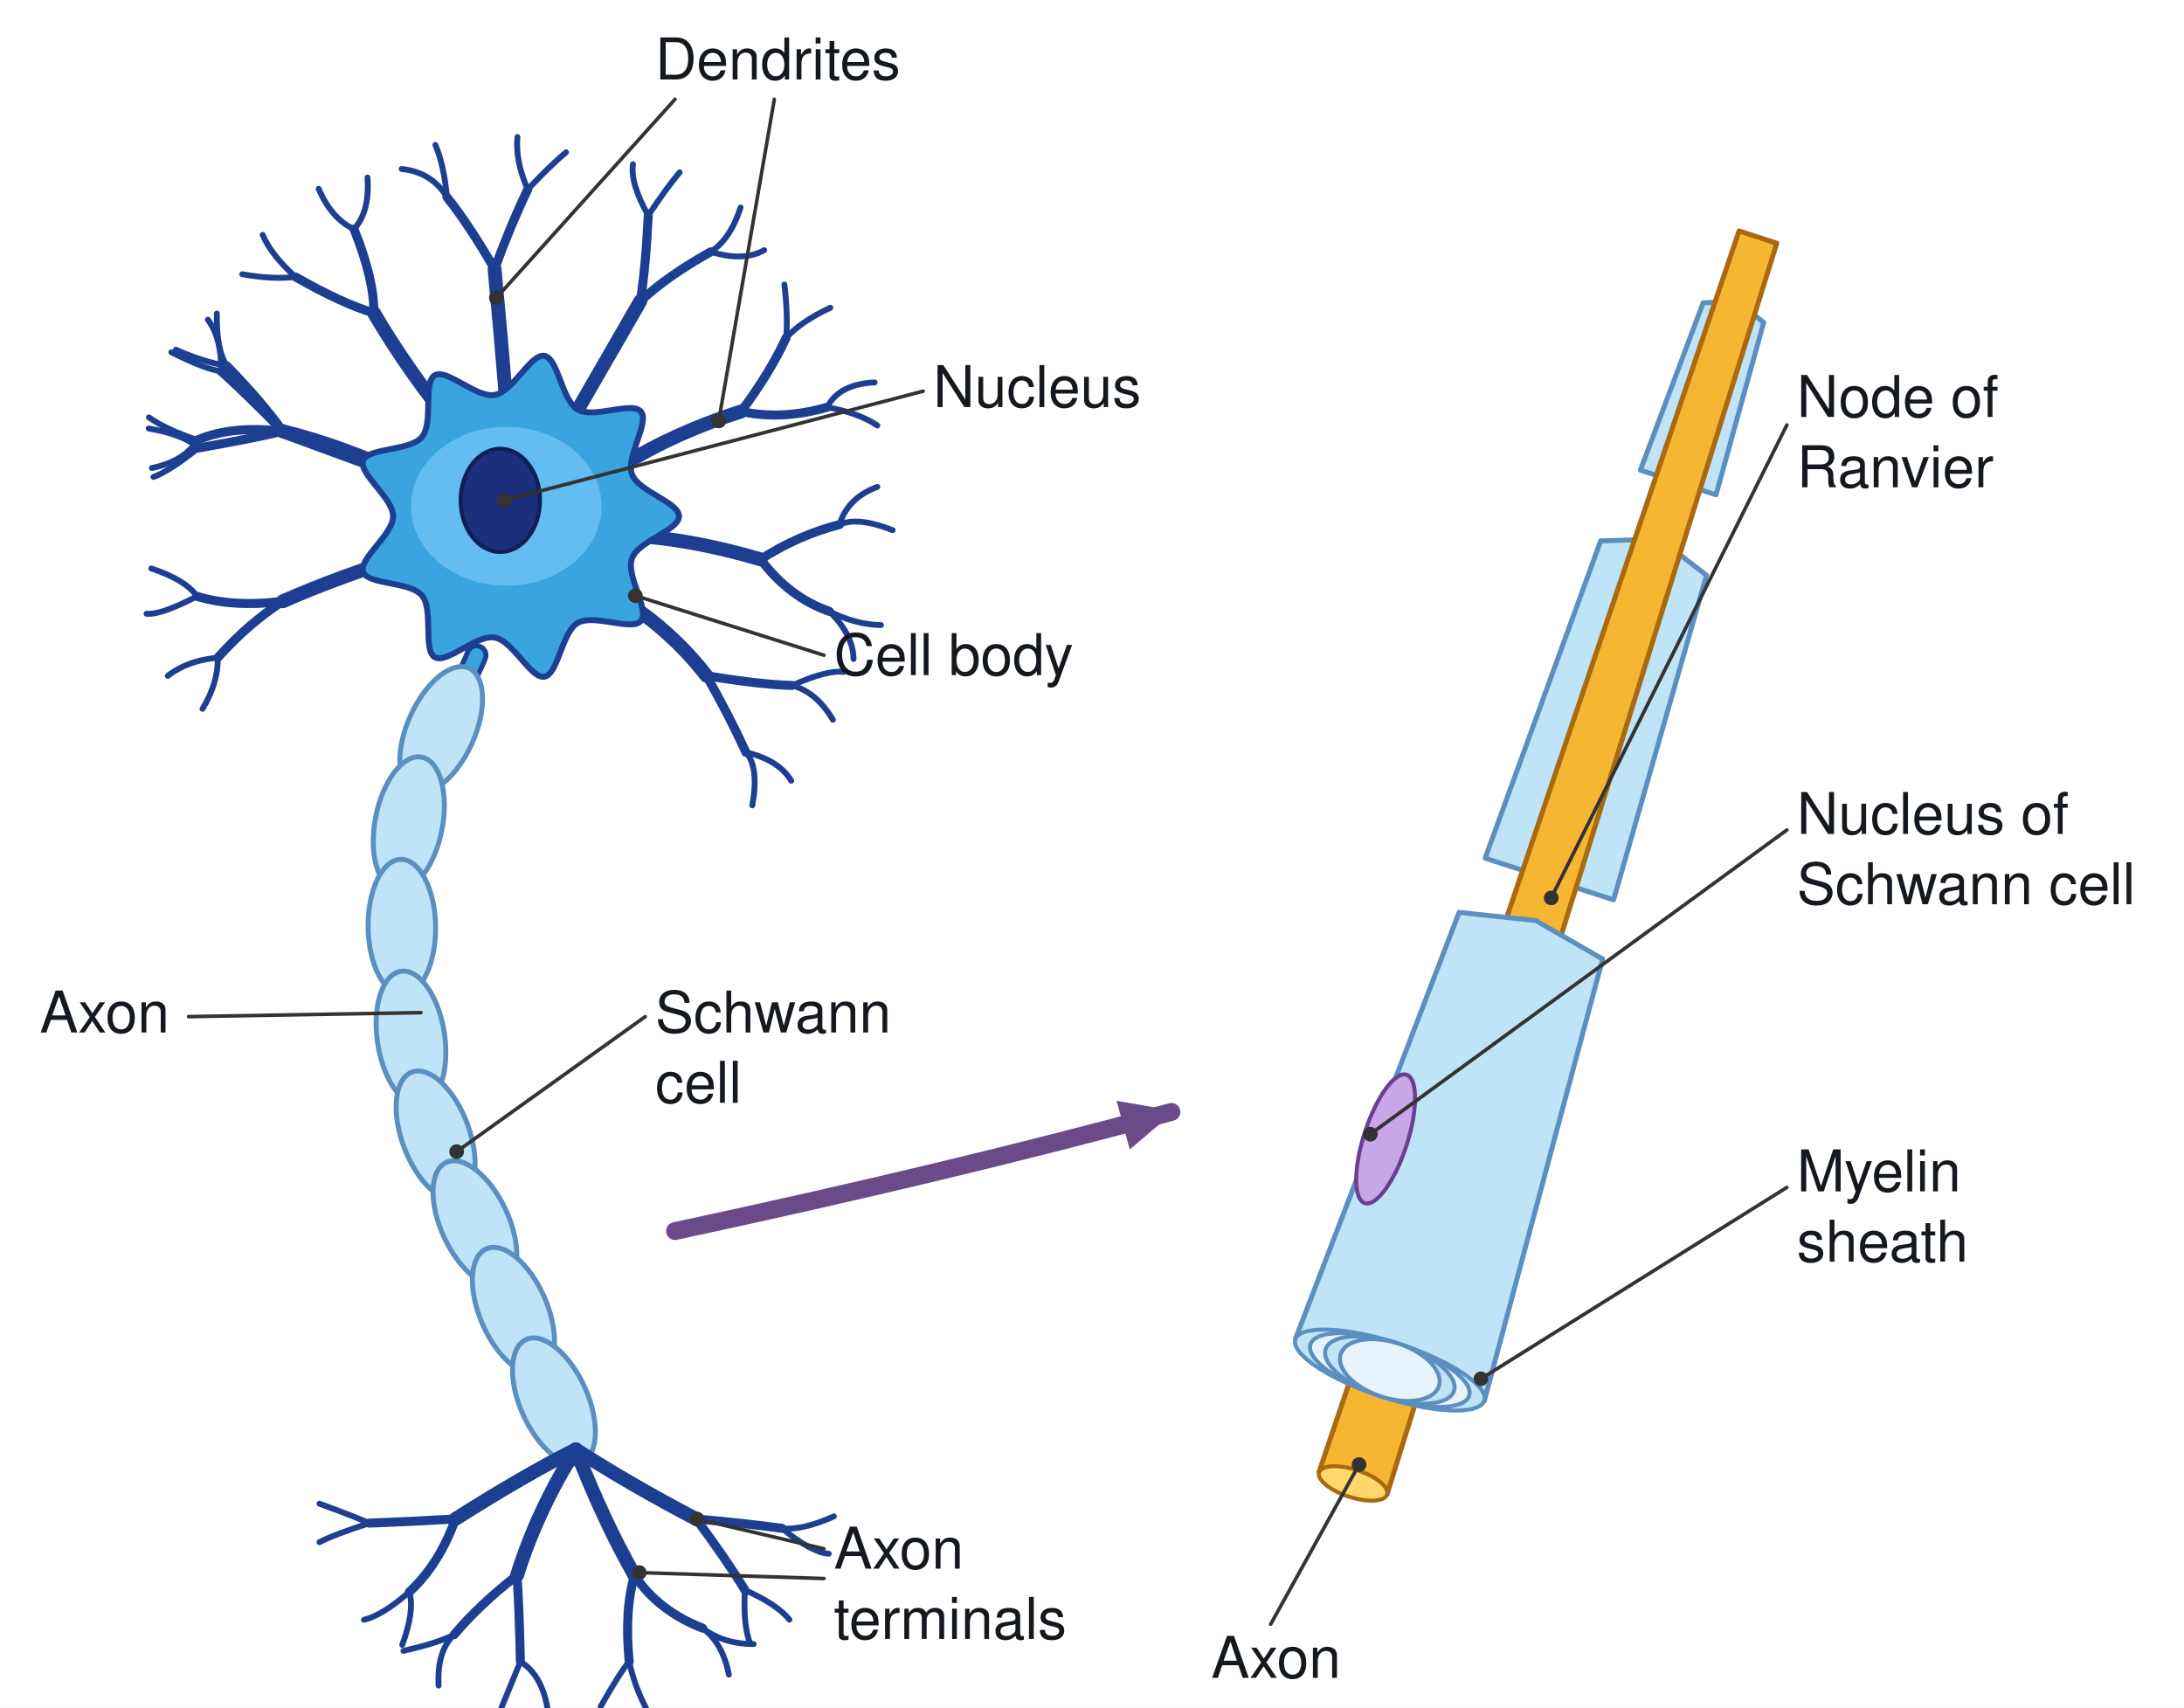
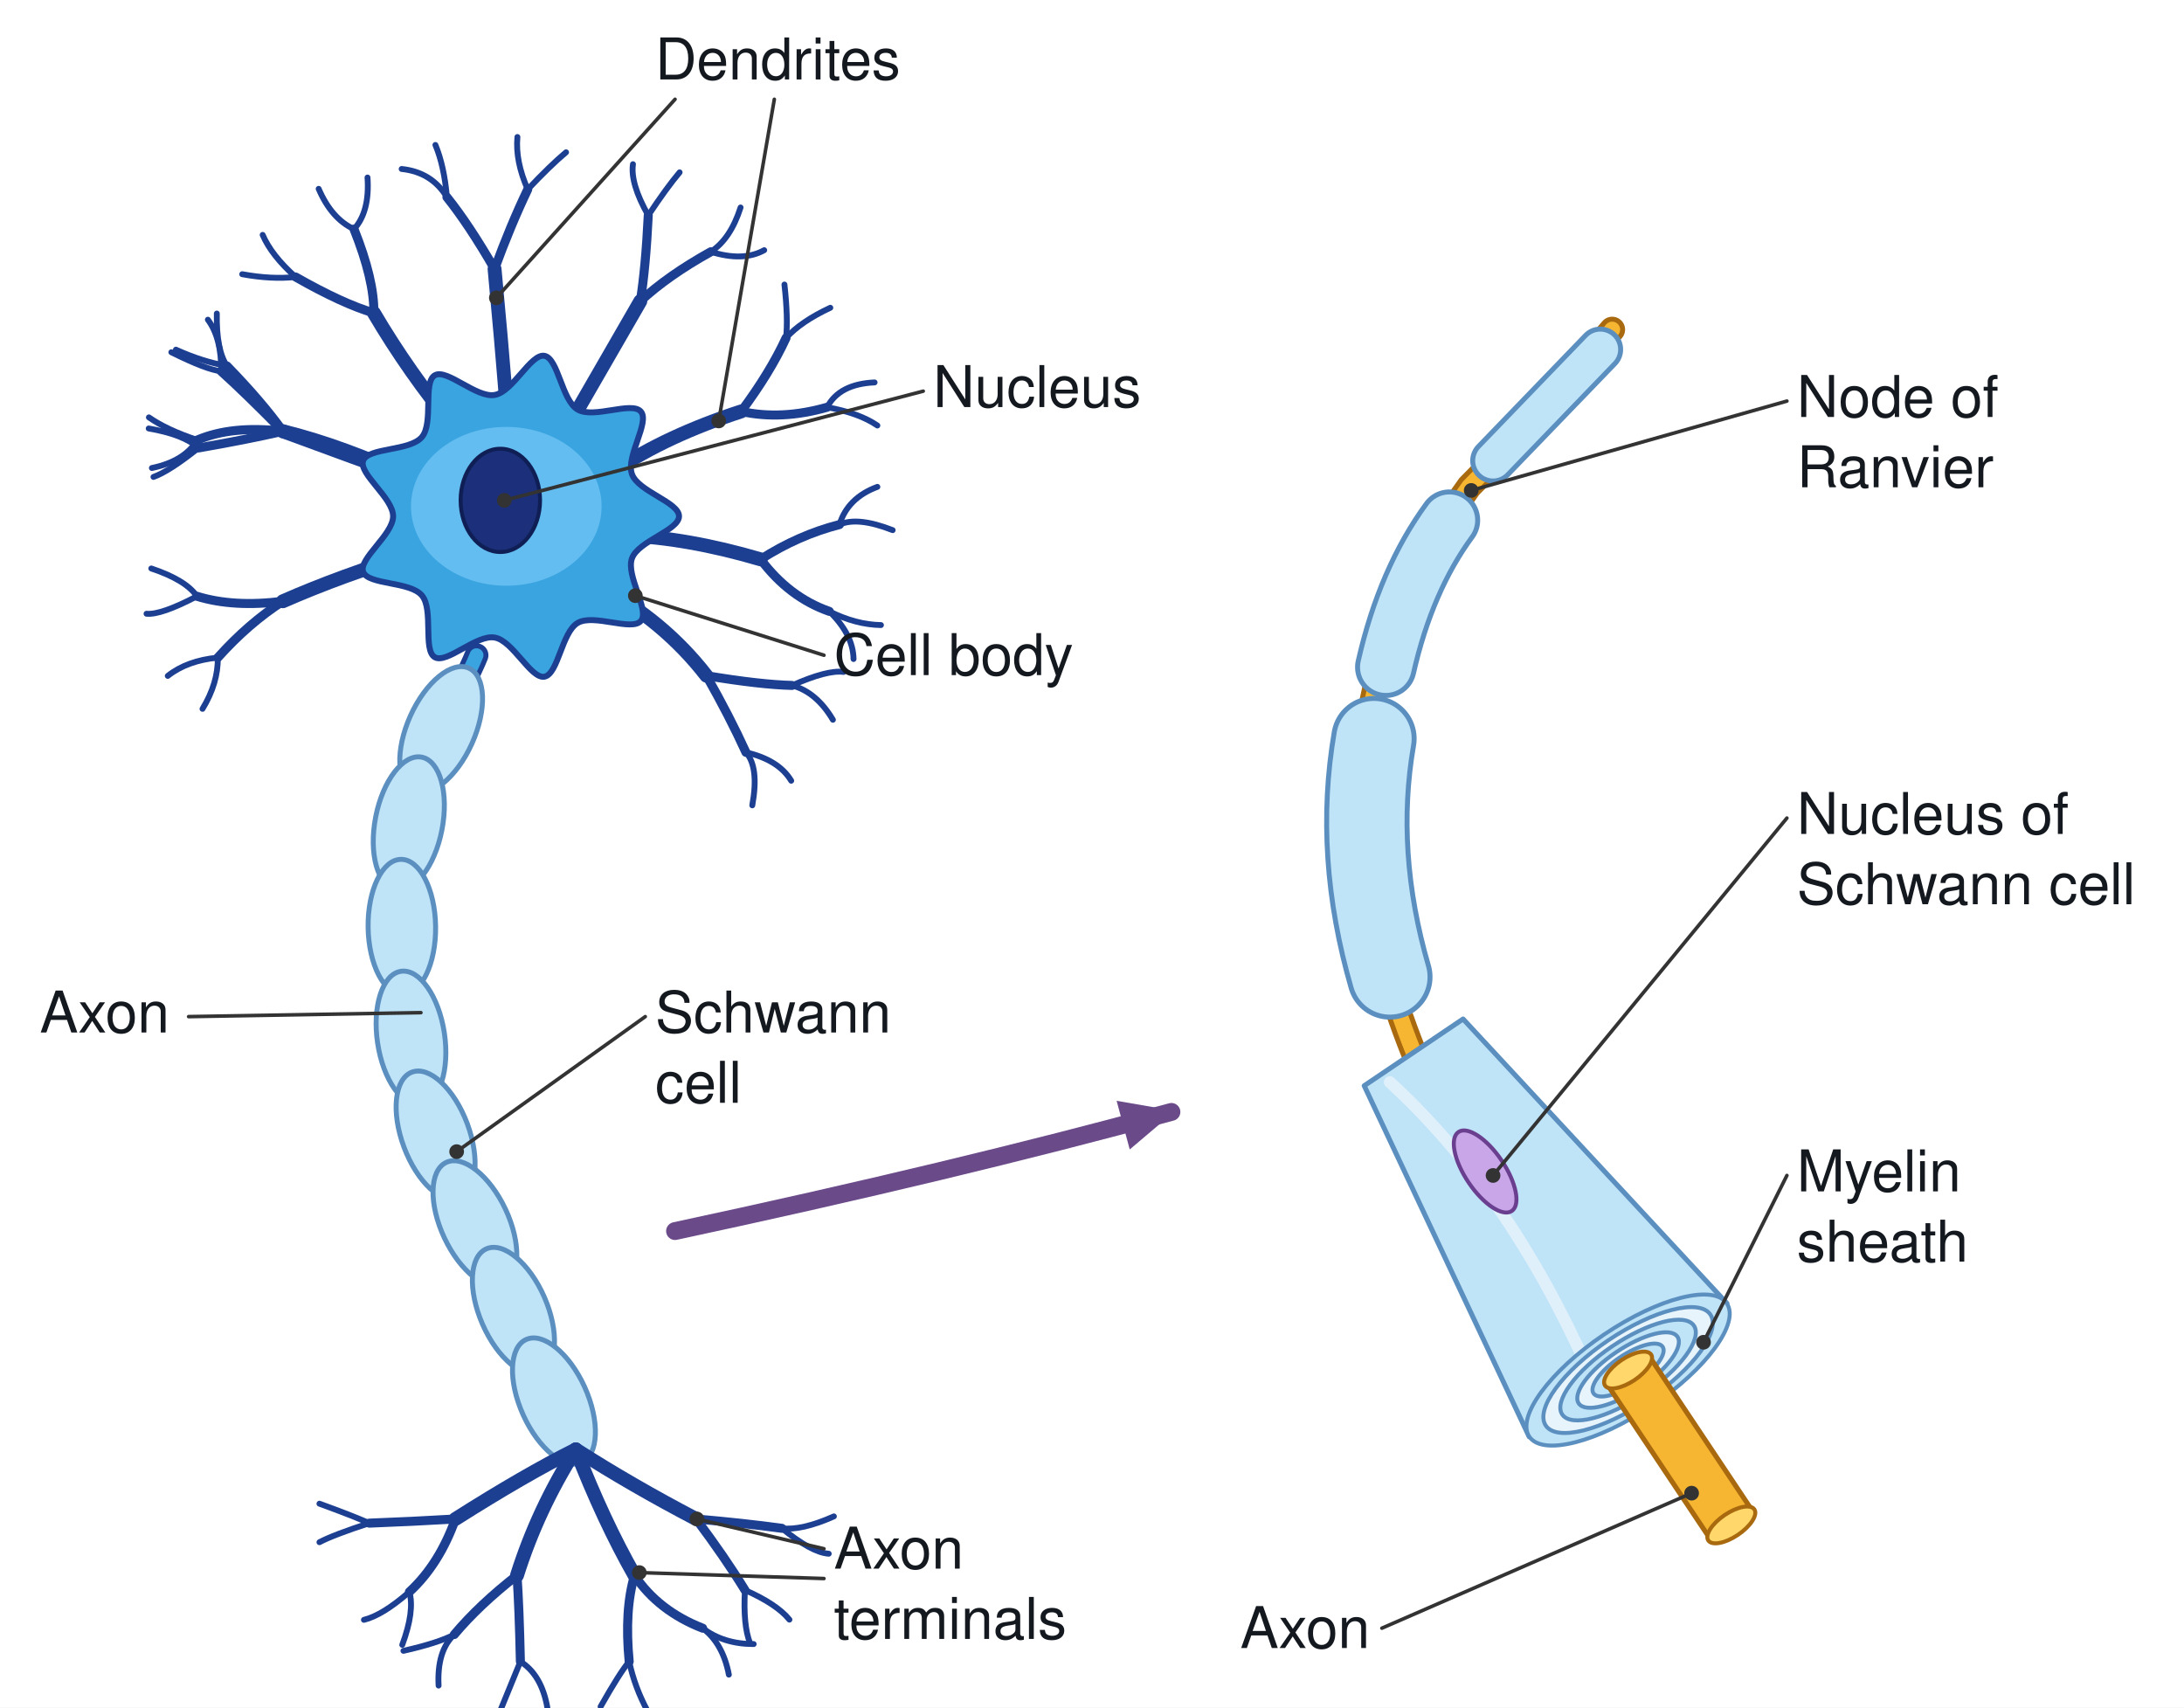
<svg xmlns="http://www.w3.org/2000/svg" viewBox="0 0 1100 860" font-family="Segoe UI, Helvetica, Arial, sans-serif">
  <rect width="1100" height="860" fill="#ffffff" />
  <path d="M208.3 241.2 Q172.3 224.5 142.5 217.2" stroke="#1d3f91" stroke-width="7" fill="none" stroke-linejoin="round" stroke-linecap="round" />
  <path d="M142.5 217.2 Q116.8 214.2 99.4 221.6" stroke="#1d3f91" stroke-width="4.55" fill="none" stroke-linejoin="round" stroke-linecap="round" />
  <path d="M99.4 221.6 Q92.9 232.3 76.5 235.7" stroke="#1d3f91" stroke-width="2.958" fill="none" stroke-linejoin="round" stroke-linecap="round" />
  <path d="M99.4 221.6 Q83.8 216.4 75.0 210.2" stroke="#1d3f91" stroke-width="2.958" fill="none" stroke-linejoin="round" stroke-linecap="round" />
  <path d="M142.5 217.2 Q123.0 197.4 111.4 187.0" stroke="#1d3f91" stroke-width="4.55" fill="none" stroke-linejoin="round" stroke-linecap="round" />
  <path d="M111.4 187.0 Q104.0 186.2 86.3 177.4" stroke="#1d3f91" stroke-width="2.958" fill="none" stroke-linejoin="round" stroke-linecap="round" />
  <path d="M111.4 187.0 Q111.6 170.3 104.7 161.0" stroke="#1d3f91" stroke-width="2.958" fill="none" stroke-linejoin="round" stroke-linecap="round" />
  <path d="M228.5 214.9 Q206.1 187.8 188.3 157.6" stroke="#1d3f91" stroke-width="7" fill="none" stroke-linejoin="round" stroke-linecap="round" />
  <path d="M188.3 157.6 Q172.8 153.1 148.9 139.5" stroke="#1d3f91" stroke-width="4.55" fill="none" stroke-linejoin="round" stroke-linecap="round" />
  <path d="M148.9 139.5 Q136.7 140.8 122.0 138.1" stroke="#1d3f91" stroke-width="2.958" fill="none" stroke-linejoin="round" stroke-linecap="round" />
  <path d="M148.9 139.5 Q136.7 128.6 132.3 118.3" stroke="#1d3f91" stroke-width="2.958" fill="none" stroke-linejoin="round" stroke-linecap="round" />
  <path d="M188.3 157.6 Q188.5 140.9 178.3 115.4" stroke="#1d3f91" stroke-width="4.55" fill="none" stroke-linejoin="round" stroke-linecap="round" />
  <path d="M178.3 115.4 Q167.0 110.2 160.5 95.1" stroke="#1d3f91" stroke-width="2.958" fill="none" stroke-linejoin="round" stroke-linecap="round" />
  <path d="M178.3 115.4 Q186.3 106.6 185.1 89.4" stroke="#1d3f91" stroke-width="2.958" fill="none" stroke-linejoin="round" stroke-linecap="round" />
  <path d="M255.2 205.2 Q252.3 169.3 249.1 135.5" stroke="#1d3f91" stroke-width="7" fill="none" stroke-linejoin="round" stroke-linecap="round" />
  <path d="M249.1 135.5 Q236.3 113.3 225.1 99.3" stroke="#1d3f91" stroke-width="4.55" fill="none" stroke-linejoin="round" stroke-linecap="round" />
  <path d="M225.1 99.3 Q217.5 86.7 202.3 85.1" stroke="#1d3f91" stroke-width="2.958" fill="none" stroke-linejoin="round" stroke-linecap="round" />
  <path d="M225.1 99.3 Q223.7 83.5 219.3 73.0" stroke="#1d3f91" stroke-width="2.958" fill="none" stroke-linejoin="round" stroke-linecap="round" />
  <path d="M249.1 135.5 Q257.1 113.6 265.8 95.4" stroke="#1d3f91" stroke-width="4.55" fill="none" stroke-linejoin="round" stroke-linecap="round" />
  <path d="M265.8 95.4 Q259.5 81.2 260.6 69.0" stroke="#1d3f91" stroke-width="2.958" fill="none" stroke-linejoin="round" stroke-linecap="round" />
  <path d="M265.8 95.4 Q277.1 83.4 285.1 76.7" stroke="#1d3f91" stroke-width="2.958" fill="none" stroke-linejoin="round" stroke-linecap="round" />
  <path d="M287.5 212.4 Q303.3 185.0 322.5 151.7" stroke="#1d3f91" stroke-width="7" fill="none" stroke-linejoin="round" stroke-linecap="round" />
  <path d="M322.5 151.7 Q325.2 135.0 326.5 108.5" stroke="#1d3f91" stroke-width="4.55" fill="none" stroke-linejoin="round" stroke-linecap="round" />
  <path d="M326.5 108.5 Q317.4 92.4 318.8 82.7" stroke="#1d3f91" stroke-width="2.958" fill="none" stroke-linejoin="round" stroke-linecap="round" />
  <path d="M326.5 108.5 Q335.8 94.5 342.3 86.8" stroke="#1d3f91" stroke-width="2.958" fill="none" stroke-linejoin="round" stroke-linecap="round" />
  <path d="M322.5 151.7 Q336.4 138.8 358.0 126.8" stroke="#1d3f91" stroke-width="4.55" fill="none" stroke-linejoin="round" stroke-linecap="round" />
  <path d="M358.0 126.8 Q367.9 120.4 373.0 104.5" stroke="#1d3f91" stroke-width="2.958" fill="none" stroke-linejoin="round" stroke-linecap="round" />
  <path d="M358.0 126.8 Q374.3 131.9 384.9 126.0" stroke="#1d3f91" stroke-width="2.958" fill="none" stroke-linejoin="round" stroke-linecap="round" />
  <path d="M309.8 236.8 Q335.8 219.4 373.3 207.2" stroke="#1d3f91" stroke-width="7" fill="none" stroke-linejoin="round" stroke-linecap="round" />
  <path d="M373.3 207.2 Q387.9 187.6 395.9 170.2" stroke="#1d3f91" stroke-width="4.55" fill="none" stroke-linejoin="round" stroke-linecap="round" />
  <path d="M395.9 170.2 Q397.0 160.5 395.1 143.3" stroke="#1d3f91" stroke-width="2.958" fill="none" stroke-linejoin="round" stroke-linecap="round" />
  <path d="M395.9 170.2 Q403.4 161.9 418.2 155.0" stroke="#1d3f91" stroke-width="2.958" fill="none" stroke-linejoin="round" stroke-linecap="round" />
  <path d="M373.3 207.2 Q393.5 211.7 416.6 205.1" stroke="#1d3f91" stroke-width="4.55" fill="none" stroke-linejoin="round" stroke-linecap="round" />
  <path d="M416.6 205.1 Q422.7 193.4 440.5 192.6" stroke="#1d3f91" stroke-width="2.958" fill="none" stroke-linejoin="round" stroke-linecap="round" />
  <path d="M416.6 205.1 Q432.7 208.0 441.9 214.3" stroke="#1d3f91" stroke-width="2.958" fill="none" stroke-linejoin="round" stroke-linecap="round" />
  <path d="M314.2 269.6 Q346.1 270.8 383.1 281.7" stroke="#1d3f91" stroke-width="7" fill="none" stroke-linejoin="round" stroke-linecap="round" />
  <path d="M383.1 281.7 Q402.1 269.5 422.8 264.2" stroke="#1d3f91" stroke-width="4.55" fill="none" stroke-linejoin="round" stroke-linecap="round" />
  <path d="M422.8 264.2 Q427.0 250.7 441.9 245.2" stroke="#1d3f91" stroke-width="2.958" fill="none" stroke-linejoin="round" stroke-linecap="round" />
  <path d="M422.8 264.2 Q432.0 260.1 449.6 267.0" stroke="#1d3f91" stroke-width="2.958" fill="none" stroke-linejoin="round" stroke-linecap="round" />
  <path d="M383.1 281.7 Q397.4 300.8 417.7 307.9" stroke="#1d3f91" stroke-width="4.55" fill="none" stroke-linejoin="round" stroke-linecap="round" />
  <path d="M417.7 307.9 Q431.1 314.6 443.7 314.8" stroke="#1d3f91" stroke-width="2.958" fill="none" stroke-linejoin="round" stroke-linecap="round" />
  <path d="M417.7 307.9 Q429.7 319.6 429.9 331.9" stroke="#1d3f91" stroke-width="2.958" fill="none" stroke-linejoin="round" stroke-linecap="round" />
  <path d="M208.3 278.8 Q172.3 289.7 142.5 302.8" stroke="#1d3f91" stroke-width="7" fill="none" stroke-linejoin="round" stroke-linecap="round" />
  <path d="M142.5 302.8 Q125.2 313.9 109.7 331.2" stroke="#1d3f91" stroke-width="4.55" fill="none" stroke-linejoin="round" stroke-linecap="round" />
  <path d="M109.7 331.2 Q109.9 344.0 102.0 357.0" stroke="#1d3f91" stroke-width="2.958" fill="none" stroke-linejoin="round" stroke-linecap="round" />
  <path d="M109.7 331.2 Q94.2 332.7 84.5 340.4" stroke="#1d3f91" stroke-width="2.958" fill="none" stroke-linejoin="round" stroke-linecap="round" />
  <path d="M142.5 302.8 Q117.7 306.0 99.2 300.3" stroke="#1d3f91" stroke-width="4.55" fill="none" stroke-linejoin="round" stroke-linecap="round" />
  <path d="M99.2 300.3 Q81.1 309.8 73.8 309.1" stroke="#1d3f91" stroke-width="2.958" fill="none" stroke-linejoin="round" stroke-linecap="round" />
  <path d="M99.2 300.3 Q93.6 292.1 76.2 286.3" stroke="#1d3f91" stroke-width="2.958" fill="none" stroke-linejoin="round" stroke-linecap="round" />
  <path d="M208.3 241.2 Q180.2 231.1 142.5 217.2" stroke="#1d3f91" stroke-width="7" fill="none" stroke-linejoin="round" stroke-linecap="round" />
  <path d="M142.5 217.2 Q124.2 221.4 100.0 225.6" stroke="#1d3f91" stroke-width="4.55" fill="none" stroke-linejoin="round" stroke-linecap="round" />
  <path d="M100.0 225.6 Q85.2 237.4 77.3 240.2" stroke="#1d3f91" stroke-width="2.958" fill="none" stroke-linejoin="round" stroke-linecap="round" />
  <path d="M100.0 225.6 Q92.5 218.8 74.9 215.8" stroke="#1d3f91" stroke-width="2.958" fill="none" stroke-linejoin="round" stroke-linecap="round" />
  <path d="M142.5 217.2 Q132.0 202.5 114.3 184.3" stroke="#1d3f91" stroke-width="4.55" fill="none" stroke-linejoin="round" stroke-linecap="round" />
  <path d="M114.3 184.3 Q101.8 182.1 88.6 176.1" stroke="#1d3f91" stroke-width="2.958" fill="none" stroke-linejoin="round" stroke-linecap="round" />
  <path d="M114.3 184.3 Q108.9 176.2 109.2 157.9" stroke="#1d3f91" stroke-width="2.958" fill="none" stroke-linejoin="round" stroke-linecap="round" />
  <path d="M302.1 295.4 Q334.4 312.7 355.8 340.3" stroke="#1d3f91" stroke-width="7" fill="none" stroke-linejoin="round" stroke-linecap="round" />
  <path d="M355.8 340.3 Q382.9 344.8 398.9 345.2" stroke="#1d3f91" stroke-width="4.55" fill="none" stroke-linejoin="round" stroke-linecap="round" />
  <path d="M398.9 345.2 Q416.7 337.3 424.9 338.4" stroke="#1d3f91" stroke-width="2.958" fill="none" stroke-linejoin="round" stroke-linecap="round" />
  <path d="M398.9 345.2 Q411.2 348.5 419.5 362.5" stroke="#1d3f91" stroke-width="2.958" fill="none" stroke-linejoin="round" stroke-linecap="round" />
  <path d="M355.8 340.3 Q367.3 360.5 375.7 378.9" stroke="#1d3f91" stroke-width="4.55" fill="none" stroke-linejoin="round" stroke-linecap="round" />
  <path d="M375.7 378.9 Q392.2 382.7 398.5 393.2" stroke="#1d3f91" stroke-width="2.958" fill="none" stroke-linejoin="round" stroke-linecap="round" />
  <path d="M375.7 378.9 Q382.4 386.4 378.9 405.6" stroke="#1d3f91" stroke-width="2.958" fill="none" stroke-linejoin="round" stroke-linecap="round" />
  <path d="M342.0 260.0 C342.0 267.1 321.5 272.4 318.3 281.2 C315.1 290.0 327.4 307.3 322.8 312.7 C318.3 318.1 299.1 309.0 291.0 313.7 C282.9 318.4 281.2 339.5 274.2 340.8 C267.3 342.0 258.4 322.7 249.2 321.1 C240.0 319.4 225.1 334.5 219.0 331.0 C212.9 327.5 218.5 307.0 212.5 299.9 C206.5 292.7 185.4 294.7 182.9 288.0 C180.5 281.4 198.0 269.3 198.0 260.0 C198.0 250.7 180.5 238.6 182.9 232.0 C185.4 225.3 206.5 227.3 212.5 220.1 C218.5 213.0 212.9 192.5 219.0 189.0 C225.1 185.5 240.0 200.6 249.2 198.9 C258.4 197.3 267.3 178.0 274.2 179.2 C281.2 180.5 282.9 201.6 291.0 206.3 C299.1 211.0 318.3 201.9 322.8 207.3 C327.4 212.7 315.1 230.0 318.3 238.8 C321.5 247.6 342.0 252.9 342.0 260.0 Z" fill="#3aa4e0" stroke="#1d3f91" stroke-width="3" />
  <ellipse cx="255.0" cy="255.0" rx="48.0" ry="40.0" stroke="none" stroke-width="0" fill="#63bdf0" />
  <ellipse cx="252.0" cy="252.0" rx="20.0" ry="26.0" stroke="#0f1f55" stroke-width="2" fill="#1b2f7a" />
  <path d="M240.0 330.0 C234.2 345.0 210.0 385.0 205.0 420.0 C200.0 455.0 202.5 503.3 210.0 540.0 C217.5 576.7 236.7 608.3 250.0 640.0 C263.3 671.7 283.3 715.0 290.0 730.0" stroke="#1d3f91" stroke-width="12" fill="none" stroke-linecap="round" stroke-linejoin="round" />
  <path d="M240.0 330.0 C234.2 345.0 210.0 385.0 205.0 420.0 C200.0 455.0 202.5 503.3 210.0 540.0 C217.5 576.7 236.7 608.3 250.0 640.0 C263.3 671.7 283.3 715.0 290.0 730.0" stroke="#3aa4e0" stroke-width="7.0" fill="none" stroke-linecap="round" stroke-linejoin="round" />
  <ellipse cx="222.2" cy="367.5" rx="34.0" ry="17.0" stroke="#5b8fc0" stroke-width="2.5" fill="#bfe3f7" transform="rotate(114.2081 222.2 367.5)" />
  <ellipse cx="205.9" cy="414.7" rx="34.0" ry="17.0" stroke="#5b8fc0" stroke-width="2.5" fill="#bfe3f7" transform="rotate(101.02 205.9 414.7)" />
  <ellipse cx="202.4" cy="466.8" rx="34.0" ry="17.0" stroke="#5b8fc0" stroke-width="2.5" fill="#bfe3f7" transform="rotate(89.19716 202.4 466.8)" />
  <ellipse cx="207.0" cy="522.8" rx="34.0" ry="17.0" stroke="#5b8fc0" stroke-width="2.5" fill="#bfe3f7" transform="rotate(81.45147 207.0 522.8)" />
  <ellipse cx="219.4" cy="571.8" rx="34.0" ry="17.0" stroke="#5b8fc0" stroke-width="2.5" fill="#bfe3f7" transform="rotate(69.46464 219.4 571.8)" />
  <ellipse cx="239.2" cy="616.2" rx="34.0" ry="17.0" stroke="#5b8fc0" stroke-width="2.5" fill="#bfe3f7" transform="rotate(64.85995 239.2 616.2)" />
  <ellipse cx="258.6" cy="660.1" rx="34.0" ry="17.0" stroke="#5b8fc0" stroke-width="2.5" fill="#bfe3f7" transform="rotate(66.39099 258.6 660.1)" />
  <ellipse cx="279.0" cy="705.6" rx="34.0" ry="17.0" stroke="#5b8fc0" stroke-width="2.5" fill="#bfe3f7" transform="rotate(65.66783 279.0 705.6)" />
  <path d="M290.0 730.0 Q264.2 742.9 229.4 765.0" stroke="#1d3f91" stroke-width="7" fill="none" stroke-linejoin="round" stroke-linecap="round" />
  <path d="M229.4 765.0 Q221.2 787.9 206.2 801.7" stroke="#1d3f91" stroke-width="4.55" fill="none" stroke-linejoin="round" stroke-linecap="round" />
  <path d="M206.2 801.7 Q208.9 811.4 202.6 828.4" stroke="#1d3f91" stroke-width="2.958" fill="none" stroke-linejoin="round" stroke-linecap="round" />
  <path d="M206.2 801.7 Q192.7 813.5 183.3 815.8" stroke="#1d3f91" stroke-width="2.958" fill="none" stroke-linejoin="round" stroke-linecap="round" />
  <path d="M229.4 765.0 Q207.4 766.3 186.0 767.1" stroke="#1d3f91" stroke-width="4.55" fill="none" stroke-linejoin="round" stroke-linecap="round" />
  <path d="M186.0 767.1 Q167.9 773.0 160.9 776.7" stroke="#1d3f91" stroke-width="2.958" fill="none" stroke-linejoin="round" stroke-linecap="round" />
  <path d="M186.0 767.1 Q177.9 763.5 160.9 757.3" stroke="#1d3f91" stroke-width="2.958" fill="none" stroke-linejoin="round" stroke-linecap="round" />
  <path d="M290.0 730.0 Q270.9 760.1 260.4 793.4" stroke="#1d3f91" stroke-width="7" fill="none" stroke-linejoin="round" stroke-linecap="round" />
  <path d="M260.4 793.4 Q261.5 809.3 262.1 836.8" stroke="#1d3f91" stroke-width="4.55" fill="none" stroke-linejoin="round" stroke-linecap="round" />
  <path d="M262.1 836.8 Q272.8 843.5 275.7 860.1" stroke="#1d3f91" stroke-width="2.958" fill="none" stroke-linejoin="round" stroke-linecap="round" />
  <path d="M262.1 836.8 Q255.6 852.7 251.9 861.7" stroke="#1d3f91" stroke-width="2.958" fill="none" stroke-linejoin="round" stroke-linecap="round" />
  <path d="M260.4 793.4 Q241.4 808.2 228.8 823.2" stroke="#1d3f91" stroke-width="4.55" fill="none" stroke-linejoin="round" stroke-linecap="round" />
  <path d="M228.8 823.2 Q220.0 831.4 220.9 848.9" stroke="#1d3f91" stroke-width="2.958" fill="none" stroke-linejoin="round" stroke-linecap="round" />
  <path d="M228.8 823.2 Q220.6 827.5 203.2 831.4" stroke="#1d3f91" stroke-width="2.958" fill="none" stroke-linejoin="round" stroke-linecap="round" />
  <path d="M290.0 730.0 Q304.0 766.0 319.6 793.4" stroke="#1d3f91" stroke-width="7" fill="none" stroke-linejoin="round" stroke-linecap="round" />
  <path d="M319.6 793.4 Q331.6 811.3 353.9 820.0" stroke="#1d3f91" stroke-width="4.55" fill="none" stroke-linejoin="round" stroke-linecap="round" />
  <path d="M353.9 820.0 Q364.4 828.0 379.6 828.0" stroke="#1d3f91" stroke-width="2.958" fill="none" stroke-linejoin="round" stroke-linecap="round" />
  <path d="M353.9 820.0 Q364.1 827.7 367.1 843.4" stroke="#1d3f91" stroke-width="2.958" fill="none" stroke-linejoin="round" stroke-linecap="round" />
  <path d="M319.6 793.4 Q314.4 810.9 316.9 836.8" stroke="#1d3f91" stroke-width="4.55" fill="none" stroke-linejoin="round" stroke-linecap="round" />
  <path d="M316.9 836.8 Q319.7 849.9 326.3 862.0" stroke="#1d3f91" stroke-width="2.958" fill="none" stroke-linejoin="round" stroke-linecap="round" />
  <path d="M316.9 836.8 Q312.3 842.2 302.5 859.5" stroke="#1d3f91" stroke-width="2.958" fill="none" stroke-linejoin="round" stroke-linecap="round" />
  <path d="M290.0 730.0 Q318.1 748.0 350.6 765.0" stroke="#1d3f91" stroke-width="7" fill="none" stroke-linejoin="round" stroke-linecap="round" />
  <path d="M350.6 765.0 Q374.8 767.1 393.8 769.7" stroke="#1d3f91" stroke-width="4.55" fill="none" stroke-linejoin="round" stroke-linecap="round" />
  <path d="M393.8 769.7 Q403.8 770.9 420.0 763.7" stroke="#1d3f91" stroke-width="2.958" fill="none" stroke-linejoin="round" stroke-linecap="round" />
  <path d="M393.8 769.7 Q408.8 781.9 417.4 782.5" stroke="#1d3f91" stroke-width="2.958" fill="none" stroke-linejoin="round" stroke-linecap="round" />
  <path d="M350.6 765.0 Q365.0 784.2 375.2 800.8" stroke="#1d3f91" stroke-width="4.55" fill="none" stroke-linejoin="round" stroke-linecap="round" />
  <path d="M375.2 800.8 Q391.3 807.9 397.6 815.7" stroke="#1d3f91" stroke-width="2.958" fill="none" stroke-linejoin="round" stroke-linecap="round" />
  <path d="M375.2 800.8 Q374.2 818.6 377.8 827.6" stroke="#1d3f91" stroke-width="2.958" fill="none" stroke-linejoin="round" stroke-linecap="round" />
  <path d="M340.0 620.0 Q480.0 590.0 590.0 560.0" stroke="#6b4a8a" stroke-width="9" fill="none" stroke-linejoin="round" stroke-linecap="round" />
  <path d="M591.9 559.5 L569.0 578.9 L562.4 554.4 Z" fill="#6b4a8a" />
-   <path d="M748.0 432.2 L806.2 272.4 L836.0 271.5 L859.5 289.7 L812.7 453.2 Z" stroke="#5b8fc0" stroke-width="2.5" fill="#bfe3f7" stroke-linejoin="round" stroke-linecap="round" />
-   <path d="M826.2 236.8 L857.8 152.5 L874.9 151.7 L888.3 162.4 L864.3 249.2 Z" stroke="#5b8fc0" stroke-width="2.5" fill="#bfe3f7" stroke-linejoin="round" stroke-linecap="round" />
-   <path d="M664.3 741.5 L875.9 116.3 L894.9 122.5 L698.6 752.6 Z" stroke="#a8690f" stroke-width="2.5" fill="#f6b632" stroke-linejoin="round" stroke-linecap="round" />
-   <path d="M652.4 674.5 L734.9 459.5 L773.5 463.6 L807.2 483.0 L747.6 705.5 Z" stroke="#5b8fc0" stroke-width="2.5" fill="#bfe3f7" stroke-linejoin="round" stroke-linecap="round" />
-   <ellipse cx="700.0" cy="690.0" rx="14.0" ry="50.0" stroke="#5b8fc0" stroke-width="2" fill="#bfe3f7" transform="rotate(-72 700.0 690.0)" />
-   <ellipse cx="700.0" cy="690.0" rx="14.0" ry="42.0" stroke="#5b8fc0" stroke-width="2" fill="#e8f4fc" transform="rotate(-72 700.0 690.0)" />
-   <ellipse cx="700.0" cy="690.0" rx="14.0" ry="34.0" stroke="#5b8fc0" stroke-width="2" fill="#bfe3f7" transform="rotate(-72 700.0 690.0)" />
-   <ellipse cx="700.0" cy="690.0" rx="14.0" ry="26.0" stroke="#5b8fc0" stroke-width="2" fill="#e8f4fc" transform="rotate(-72 700.0 690.0)" />
-   <ellipse cx="681.5" cy="747.1" rx="7.0" ry="18.0" stroke="#a8690f" stroke-width="2" fill="#ffd76a" transform="rotate(-72 681.5 747.1)" />
-   <ellipse cx="697.9" cy="573.6" rx="34.0" ry="11.0" stroke="#6b3f8f" stroke-width="2" fill="#c9a6e8" transform="rotate(-72 697.9 573.6)" />
+   <path d="M812 166 Q770 215 740 245 Q700 300 690 360 Q676 440 712 530" stroke="#a8690f" stroke-width="13" fill="none" stroke-linecap="round" />
+   <path d="M812 166 Q770 215 740 245 Q700 300 690 360 Q676 440 712 530" stroke="#f6b632" stroke-width="8" fill="none" stroke-linecap="round" />
+   <path d="M806 176 L752 232" stroke="#5b8fc0" stroke-width="23" fill="none" stroke-linecap="round" stroke-linejoin="round" />
+   <path d="M806 176 L752 232" stroke="#bfe3f7" stroke-width="18" fill="none" stroke-linecap="round" stroke-linejoin="round" />
+   <path d="M730 262 Q708 292 698 336" stroke="#5b8fc0" stroke-width="31" fill="none" stroke-linecap="round" stroke-linejoin="round" />
+   <path d="M730 262 Q708 292 698 336" stroke="#bfe3f7" stroke-width="26" fill="none" stroke-linecap="round" stroke-linejoin="round" />
+   <path d="M692 372 Q682 430 700 492" stroke="#5b8fc0" stroke-width="43" fill="none" stroke-linecap="round" stroke-linejoin="round" />
+   <path d="M692 372 Q682 430 700 492" stroke="#bfe3f7" stroke-width="38" fill="none" stroke-linecap="round" stroke-linejoin="round" />
+   <path d="M687.1 546.8 L736.9 513.2 L869.8 656.4 L770.2 723.6 Z" stroke="#5b8fc0" stroke-width="2.5" fill="#bfe3f7" stroke-linejoin="round" />
+   <path d="M700 545 Q760 600 800 690" stroke="#e8f4fc" stroke-width="6" fill="none" stroke-linecap="round" opacity="0.8" />
+   <ellipse cx="820.0" cy="690.0" rx="60" ry="21.6" stroke="#5b8fc0" stroke-width="2" fill="#bfe3f7" transform="rotate(-34 820.0 690.0)" />
+   <ellipse cx="820.0" cy="690.0" rx="50" ry="18.0" stroke="#5b8fc0" stroke-width="2" fill="#e8f4fc" transform="rotate(-34 820.0 690.0)" />
+   <ellipse cx="820.0" cy="690.0" rx="40" ry="14.4" stroke="#5b8fc0" stroke-width="2" fill="#bfe3f7" transform="rotate(-34 820.0 690.0)" />
+   <ellipse cx="820.0" cy="690.0" rx="30" ry="10.8" stroke="#5b8fc0" stroke-width="2" fill="#e8f4fc" transform="rotate(-34 820.0 690.0)" />
+   <ellipse cx="820.0" cy="690.0" rx="21" ry="7.6" stroke="#5b8fc0" stroke-width="2" fill="#bfe3f7" transform="rotate(-34 820.0 690.0)" />
+   <path d="M820 690 L872 768" stroke="#a8690f" stroke-width="28" stroke-linecap="butt" />
+   <path d="M820 690 L872 768" stroke="#f6b632" stroke-width="23" stroke-linecap="butt" />
+   <ellipse cx="872.0" cy="768.0" rx="14.0" ry="6.0" stroke="#a8690f" stroke-width="2" fill="#ffd76a" transform="rotate(-34 872.0 768.0)" />
+   <ellipse cx="820.0" cy="690.0" rx="14.0" ry="6.0" stroke="#a8690f" stroke-width="2" fill="#ffd76a" transform="rotate(-34 820.0 690.0)" />
+   <ellipse cx="748.0" cy="590.0" rx="24.0" ry="10.0" stroke="#6b3f8f" stroke-width="2" fill="#c9a6e8" transform="rotate(56 748.0 590.0)" />
  <text x="330.0" y="40.0" font-size="29" fill="#14181f" text-anchor="start" font-weight="400">Dendrites</text>
  <line x1="340.0" y1="50.0" x2="250.0" y2="150.0" stroke="#333333" stroke-width="1.8" stroke-linecap="round" />
  <circle cx="250.0" cy="150.0" r="3.2" stroke="#333333" stroke-width="1" fill="#333333" />
  <line x1="390.0" y1="50.0" x2="362.0" y2="212.0" stroke="#333333" stroke-width="1.8" stroke-linecap="round" />
  <circle cx="362.0" cy="212.0" r="3.2" stroke="#333333" stroke-width="1" fill="#333333" />
  <text x="470.0" y="205.0" font-size="29" fill="#14181f" text-anchor="start" font-weight="400">Nucleus</text>
  <line x1="465.0" y1="197.0" x2="254.0" y2="252.0" stroke="#333333" stroke-width="1.8" stroke-linecap="round" />
  <circle cx="254.0" cy="252.0" r="3.2" stroke="#333333" stroke-width="1" fill="#333333" />
  <text x="420.0" y="340.0" font-size="29" fill="#14181f" text-anchor="start" font-weight="400">Cell body</text>
  <line x1="415.0" y1="330.0" x2="320.0" y2="300.0" stroke="#333333" stroke-width="1.8" stroke-linecap="round" />
  <circle cx="320.0" cy="300.0" r="3.2" stroke="#333333" stroke-width="1" fill="#333333" />
  <text x="20.0" y="520.0" font-size="29" fill="#14181f" text-anchor="start" font-weight="400">Axon</text>
  <line x1="95.0" y1="512.0" x2="212.0" y2="510.0" stroke="#333333" stroke-width="1.8" stroke-linecap="round" />
  <text x="330.0" y="520.0" font-size="29" fill="#14181f" text-anchor="start" font-weight="400">Schwann</text>
  <text x="330.0" y="555.4" font-size="29" fill="#14181f" text-anchor="start" font-weight="400">cell</text>
  <line x1="325.0" y1="512.0" x2="230.0" y2="580.0" stroke="#333333" stroke-width="1.8" stroke-linecap="round" />
  <circle cx="230.0" cy="580.0" r="3.2" stroke="#333333" stroke-width="1" fill="#333333" />
  <text x="420.0" y="790.0" font-size="29" fill="#14181f" text-anchor="start" font-weight="400">Axon</text>
  <text x="420.0" y="825.4" font-size="29" fill="#14181f" text-anchor="start" font-weight="400">terminals</text>
  <line x1="415.0" y1="780.0" x2="351.0" y2="765.0" stroke="#333333" stroke-width="1.8" stroke-linecap="round" />
  <circle cx="351.0" cy="765.0" r="3.2" stroke="#333333" stroke-width="1" fill="#333333" />
  <line x1="415.0" y1="795.0" x2="322.0" y2="792.0" stroke="#333333" stroke-width="1.8" stroke-linecap="round" />
  <circle cx="322.0" cy="792.0" r="3.2" stroke="#333333" stroke-width="1" fill="#333333" />
-   <text x="905.0" y="210.0" font-size="29" fill="#14181f" text-anchor="start" font-weight="400">Node of</text>
-   <text x="905.0" y="245.4" font-size="29" fill="#14181f" text-anchor="start" font-weight="400">Ranvier</text>
-   <line x1="900.0" y1="214.0" x2="781.3" y2="452.2" stroke="#333333" stroke-width="1.8" stroke-linecap="round" />
-   <circle cx="781.3" cy="452.2" r="3.2" stroke="#333333" stroke-width="1" fill="#333333" />
-   <text x="905.0" y="420.0" font-size="29" fill="#14181f" text-anchor="start" font-weight="400">Nucleus of</text>
-   <text x="905.0" y="455.4" font-size="29" fill="#14181f" text-anchor="start" font-weight="400">Schwann cell</text>
-   <line x1="900.0" y1="418.0" x2="690.2" y2="571.2" stroke="#333333" stroke-width="1.8" stroke-linecap="round" />
-   <circle cx="690.2" cy="571.2" r="3.2" stroke="#333333" stroke-width="1" fill="#333333" />
-   <text x="905.0" y="600.0" font-size="29" fill="#14181f" text-anchor="start" font-weight="400">Myelin</text>
-   <text x="905.0" y="635.4" font-size="29" fill="#14181f" text-anchor="start" font-weight="400">sheath</text>
-   <line x1="900.0" y1="598.0" x2="745.9" y2="694.4" stroke="#333333" stroke-width="1.8" stroke-linecap="round" />
-   <circle cx="745.9" cy="694.4" r="3.2" stroke="#333333" stroke-width="1" fill="#333333" />
-   <text x="610.0" y="845.0" font-size="29" fill="#14181f" text-anchor="start" font-weight="400">Axon</text>
-   <line x1="640.0" y1="818.0" x2="684.5" y2="737.6" stroke="#333333" stroke-width="1.8" stroke-linecap="round" />
-   <circle cx="684.5" cy="737.6" r="3.2" stroke="#333333" stroke-width="1" fill="#333333" />
+   <text x="905" y="210.0" font-size="29" fill="#14181f" text-anchor="start" font-weight="400">Node of</text>
+   <text x="905" y="245.4" font-size="29" fill="#14181f" text-anchor="start" font-weight="400">Ranvier</text>
+   <line x1="900" y1="202" x2="741" y2="247" stroke="#333333" stroke-width="1.8" stroke-linecap="round" />
+   <circle cx="741" cy="247" r="3.2" stroke="#333333" stroke-width="1" fill="#333333" />
+   <text x="905" y="420.0" font-size="29" fill="#14181f" text-anchor="start" font-weight="400">Nucleus of</text>
+   <text x="905" y="455.4" font-size="29" fill="#14181f" text-anchor="start" font-weight="400">Schwann cell</text>
+   <line x1="900" y1="412" x2="752" y2="592" stroke="#333333" stroke-width="1.8" stroke-linecap="round" />
+   <circle cx="752" cy="592" r="3.2" stroke="#333333" stroke-width="1" fill="#333333" />
+   <text x="905" y="600.0" font-size="29" fill="#14181f" text-anchor="start" font-weight="400">Myelin</text>
+   <text x="905" y="635.4" font-size="29" fill="#14181f" text-anchor="start" font-weight="400">sheath</text>
+   <line x1="900" y1="592" x2="858" y2="676" stroke="#333333" stroke-width="1.8" stroke-linecap="round" />
+   <circle cx="858" cy="676" r="3.2" stroke="#333333" stroke-width="1" fill="#333333" />
+   <text x="690.0" y="830.0" font-size="29" fill="#14181f" text-anchor="end" font-weight="400">Axon</text>
+   <line x1="696.0" y1="820.0" x2="852.0" y2="752.0" stroke="#333333" stroke-width="1.8" stroke-linecap="round" />
+   <circle cx="852.0" cy="752.0" r="3.2" stroke="#333333" stroke-width="1" fill="#333333" />
</svg>
